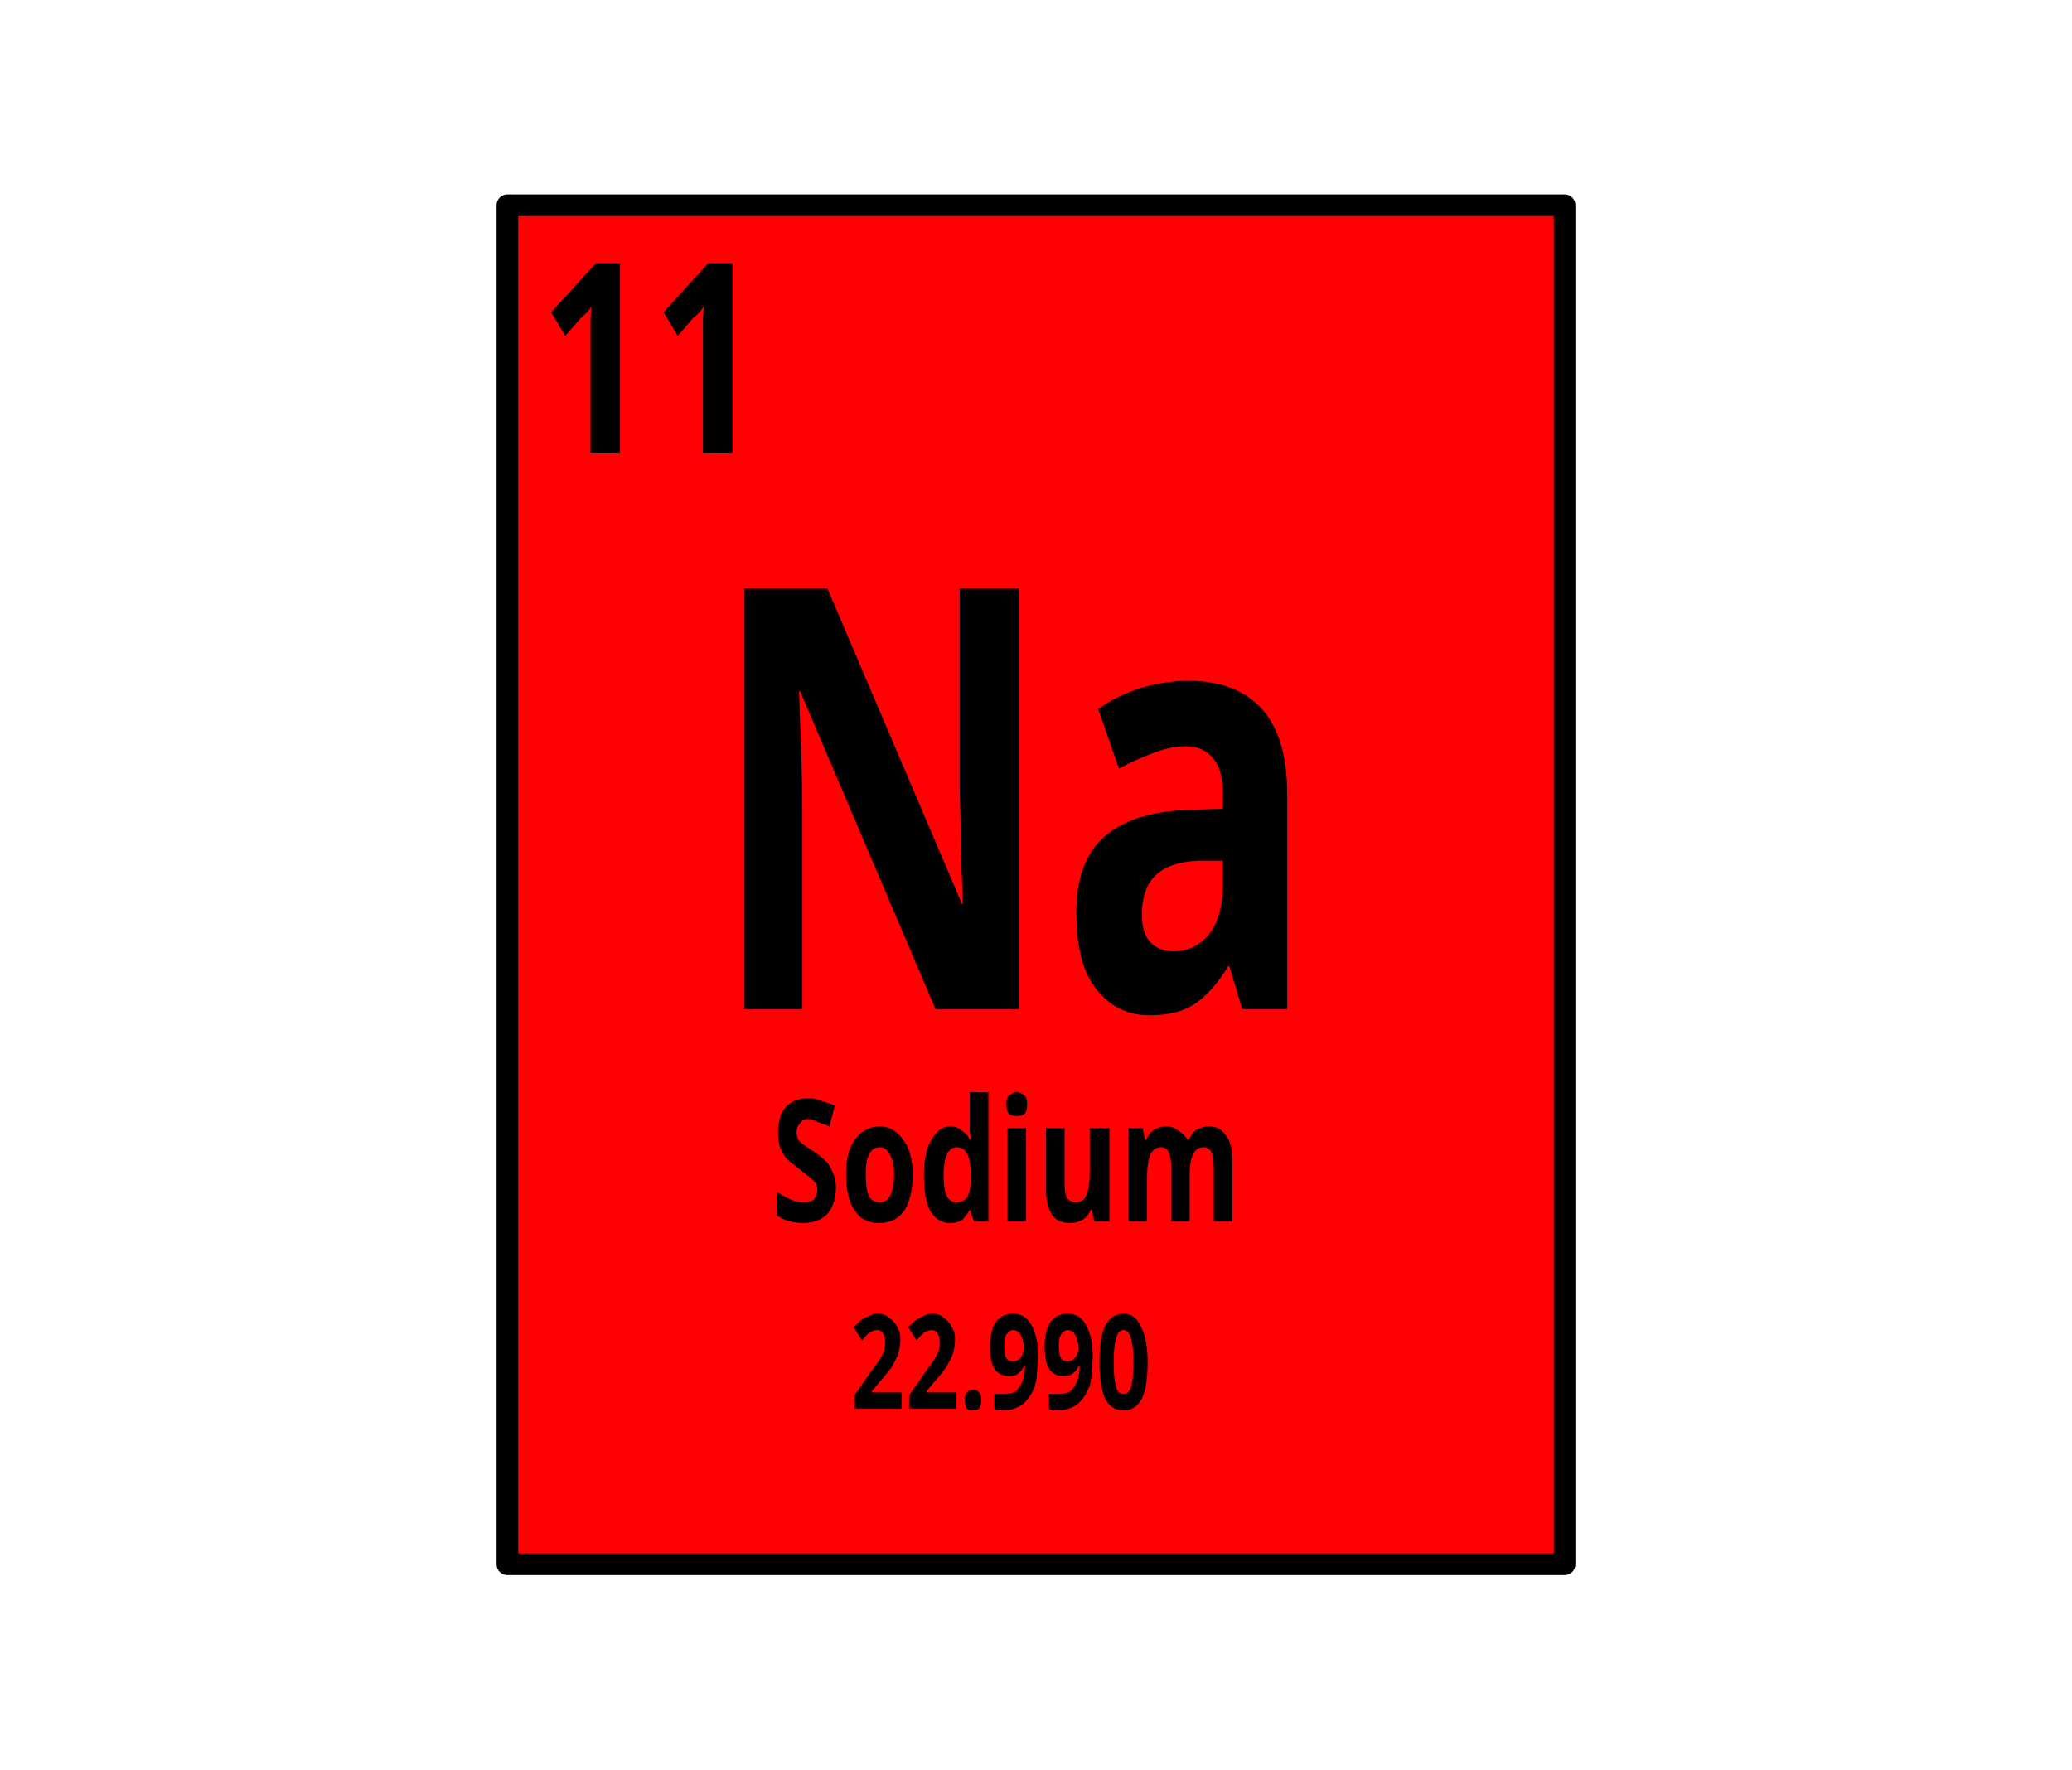
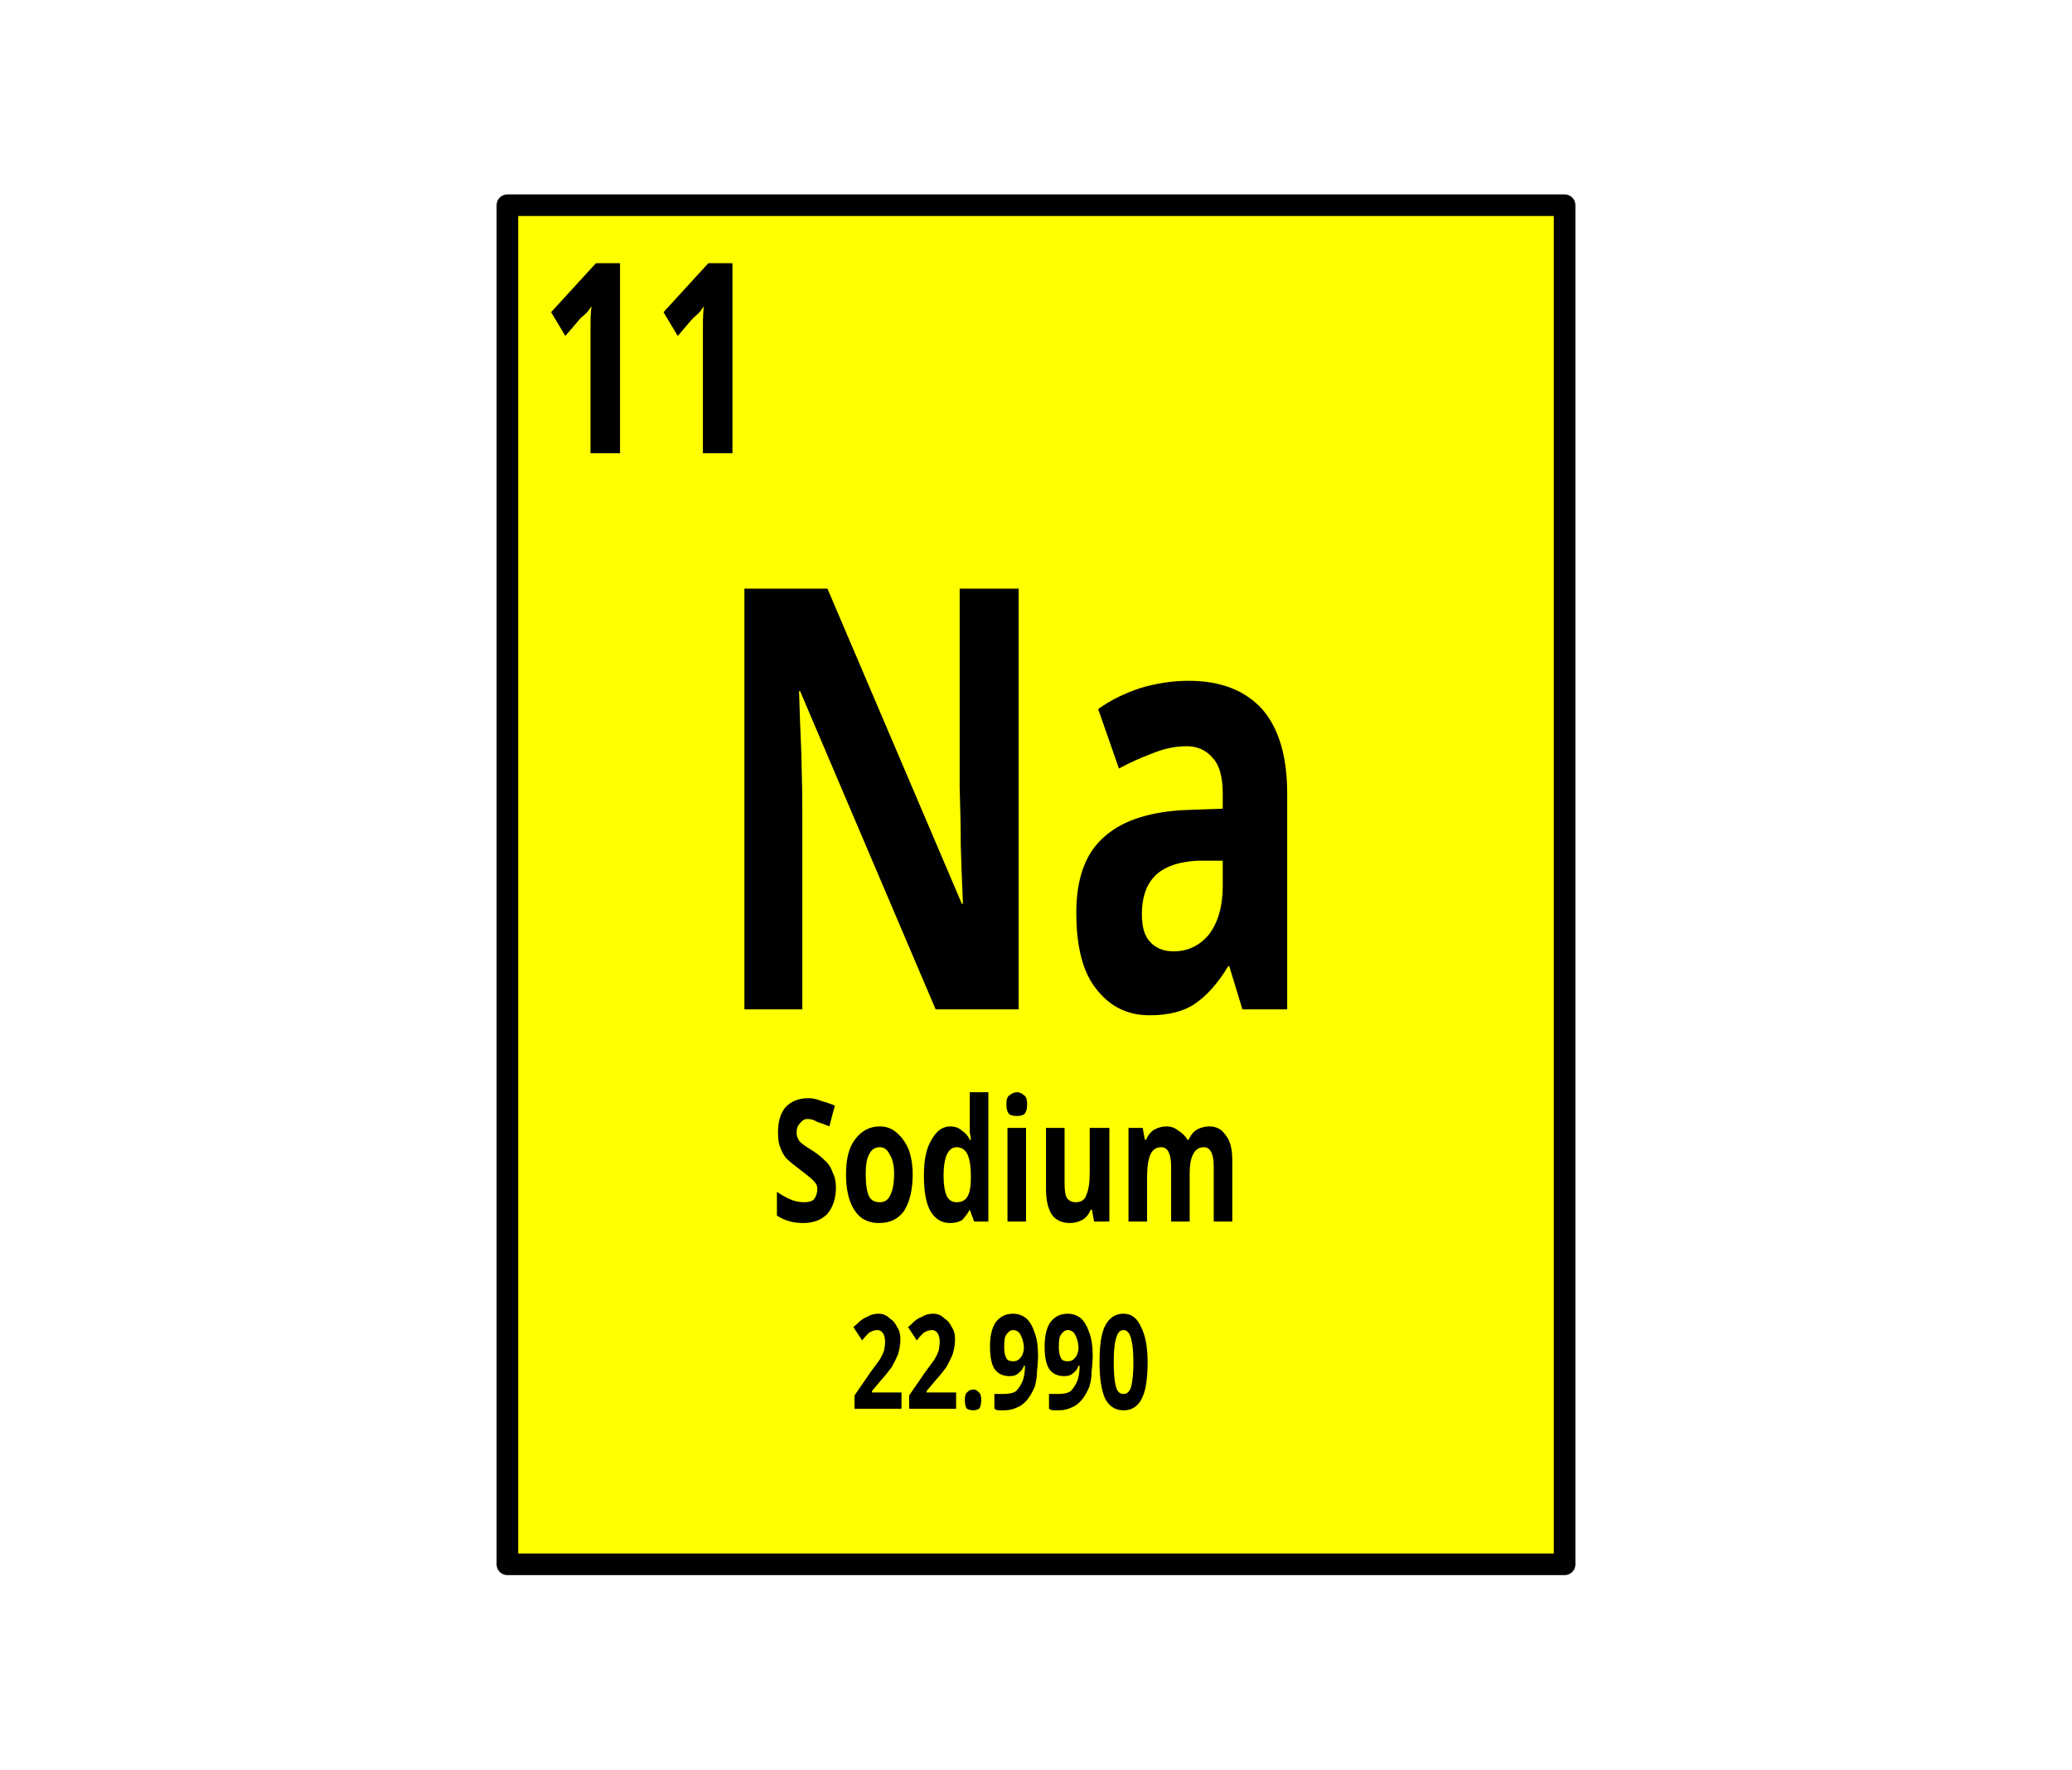
<svg xmlns="http://www.w3.org/2000/svg" width="96" height="82" viewBox="0 0 25.4 21.696" version="1.1" id="svg6916">
  <defs id="defs6910">
    <clipPath clipPathUnits="userSpaceOnUse" id="clipPath7485">
      <rect style="fill:#00a700;fill-opacity:0.392;stroke:none;stroke-width:0.426;stroke-linecap:butt;stroke-linejoin:round;stroke-miterlimit:4;stroke-dasharray:none;stroke-dashoffset:0;stroke-opacity:1;paint-order:normal" id="rect7487" width="4.866" height="9.497" x="-18.096" y="278.904" />
    </clipPath>
    <style id="style7550" type="text/css">
    .fil1 {fill:none}
    .fil0 {fill:#2B2A29}
   </style>
    <clipPath clip-rule="nonzero" id="a">
      <path id="path7552" d="m6892 11755h-2727c-7-393-10-629-10-716 0-880 145-1603 439-2174 291-567 873-1207 1749-1919 876-709 1399-1174 1570-1396 265-349 396-734 396-1152 0-578-233-1076-701-1487-466-414-1094-621-1887-621-763 0-1399 218-1915 651-513 436-865 1097-1058 1988l-2748-349c80-1276 622-2356 1628-3246 1007-891 2330-1334 3966-1334 1723 0 3093 451 4111 1348 1018 898 1526 1941 1526 3137 0 658-185 1287-559 1876-375 589-1171 1392-2396 2410-632 523-1025 948-1177 1268-153 320-222 891-207 1716zm-2727 4013v-2988h2727v2988h-2727z" />
    </clipPath>
  </defs>
  <g id="layer2">
-     <rect style="fill:#ff0003;fill-opacity:1;stroke:#000000;stroke-width:0.265;stroke-linecap:butt;stroke-linejoin:round;stroke-miterlimit:4;stroke-dasharray:none;stroke-dashoffset:0;stroke-opacity:1;paint-order:normal" id="rect7663" width="12.96" height="16.664" x="6.22" y="2.516" />
+     <rect style="fill:#ffff00;fill-opacity:1;stroke:#000000;stroke-width:0.265;stroke-linecap:butt;stroke-linejoin:round;stroke-miterlimit:4;stroke-dasharray:none;stroke-dashoffset:0;stroke-opacity:1;paint-order:normal" id="rect7663" width="12.96" height="16.664" x="6.22" y="2.516" />
    <flowRoot xml:space="preserve" id="flowRoot7665" style="fill:black;fill-opacity:1;stroke:none;font-family:sans-serif;font-style:normal;font-weight:normal;font-size:40px;line-height:1.25;letter-spacing:0px;word-spacing:0px">
      <flowRegion id="flowRegion7667">
        <rect id="rect7669" width="25.506" height="43.31" x="30.81" y="22.275" />
      </flowRegion>
      <flowPara id="flowPara7671" />
    </flowRoot>
    <text xml:space="preserve" style="font-style:normal;font-weight:normal;font-size:2.804px;line-height:1.25;font-family:sans-serif;letter-spacing:0px;word-spacing:0px;fill:#000000;fill-opacity:1;stroke:none;stroke-width:0.262;stroke-miterlimit:4;stroke-dasharray:none" x="7.699" y="4.769" id="text7675" transform="scale(0.8583057,1.165086)">
      <tspan id="tspan7673" x="7.699" y="4.769" style="font-style:normal;font-variant:normal;font-weight:bold;font-stretch:normal;font-family:sans-serif;-inkscape-font-specification:'sans-serif Bold';stroke-width:0.262;stroke-miterlimit:4;stroke-dasharray:none">11</tspan>
    </text>
    <text transform="scale(0.8572909,1.166465)" id="text7679" y="10.61" x="10.081" style="font-style:normal;font-weight:normal;font-size:6.204px;line-height:1.25;font-family:sans-serif;letter-spacing:0px;word-spacing:0px;fill:#000000;fill-opacity:1;stroke:none;stroke-width:0.58;stroke-miterlimit:4;stroke-dasharray:none" xml:space="preserve">
      <tspan style="font-style:normal;font-variant:normal;font-weight:bold;font-stretch:normal;font-family:sans-serif;-inkscape-font-specification:'sans-serif Bold';stroke-width:0.58;stroke-miterlimit:4;stroke-dasharray:none" y="10.61" x="10.081" id="tspan7677">Na</tspan>
    </text>
    <text xml:space="preserve" style="font-style:normal;font-weight:normal;font-size:1.795px;line-height:1.25;font-family:sans-serif;letter-spacing:0px;word-spacing:0px;fill:#000000;fill-opacity:1;stroke:none;stroke-width:0.168;stroke-miterlimit:4;stroke-dasharray:none" x="11.03" y="12.839" id="text7683" transform="scale(0.8572909,1.166465)">
      <tspan id="tspan7681" x="11.03" y="12.839" style="font-style:normal;font-variant:normal;font-weight:bold;font-stretch:normal;font-family:sans-serif;-inkscape-font-specification:'sans-serif Bold';stroke-width:0.168;stroke-miterlimit:4;stroke-dasharray:none">Sodium</tspan>
    </text>
    <text transform="scale(0.8572909,1.166465)" id="text7687" y="14.81" x="12.156" style="font-style:normal;font-weight:normal;font-size:1.367px;line-height:1.25;font-family:sans-serif;letter-spacing:0px;word-spacing:0px;fill:#000000;fill-opacity:1;stroke:none;stroke-width:0.128;stroke-miterlimit:4;stroke-dasharray:none" xml:space="preserve">
      <tspan style="font-style:normal;font-variant:normal;font-weight:bold;font-stretch:normal;font-family:sans-serif;-inkscape-font-specification:'sans-serif Bold';stroke-width:0.128;stroke-miterlimit:4;stroke-dasharray:none" y="14.81" x="12.156" id="tspan7685">22.990</tspan>
    </text>
  </g>
  <g id="layer1" transform="translate(0,-275.3042)" />
</svg>
